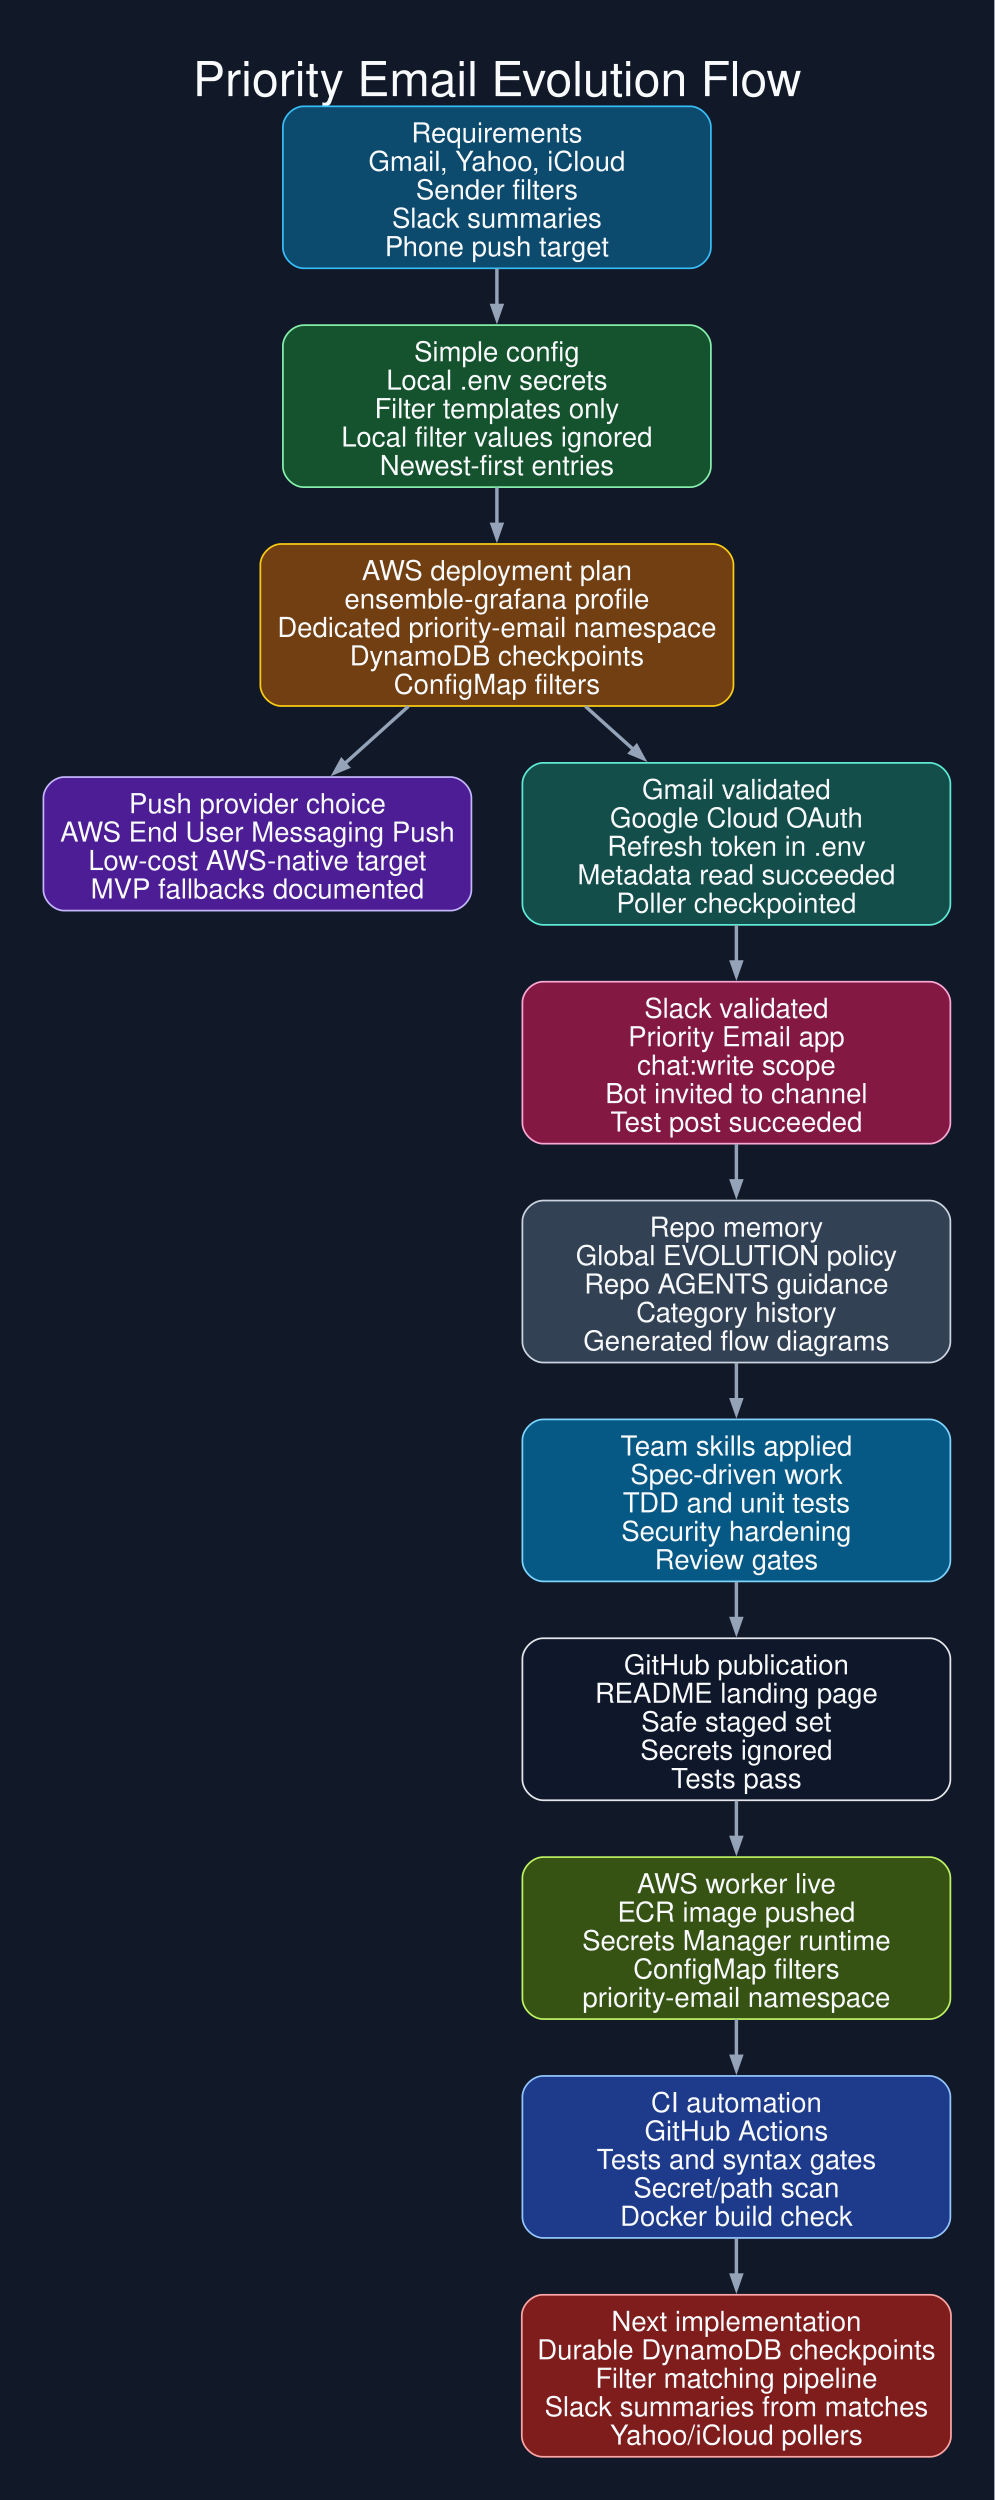
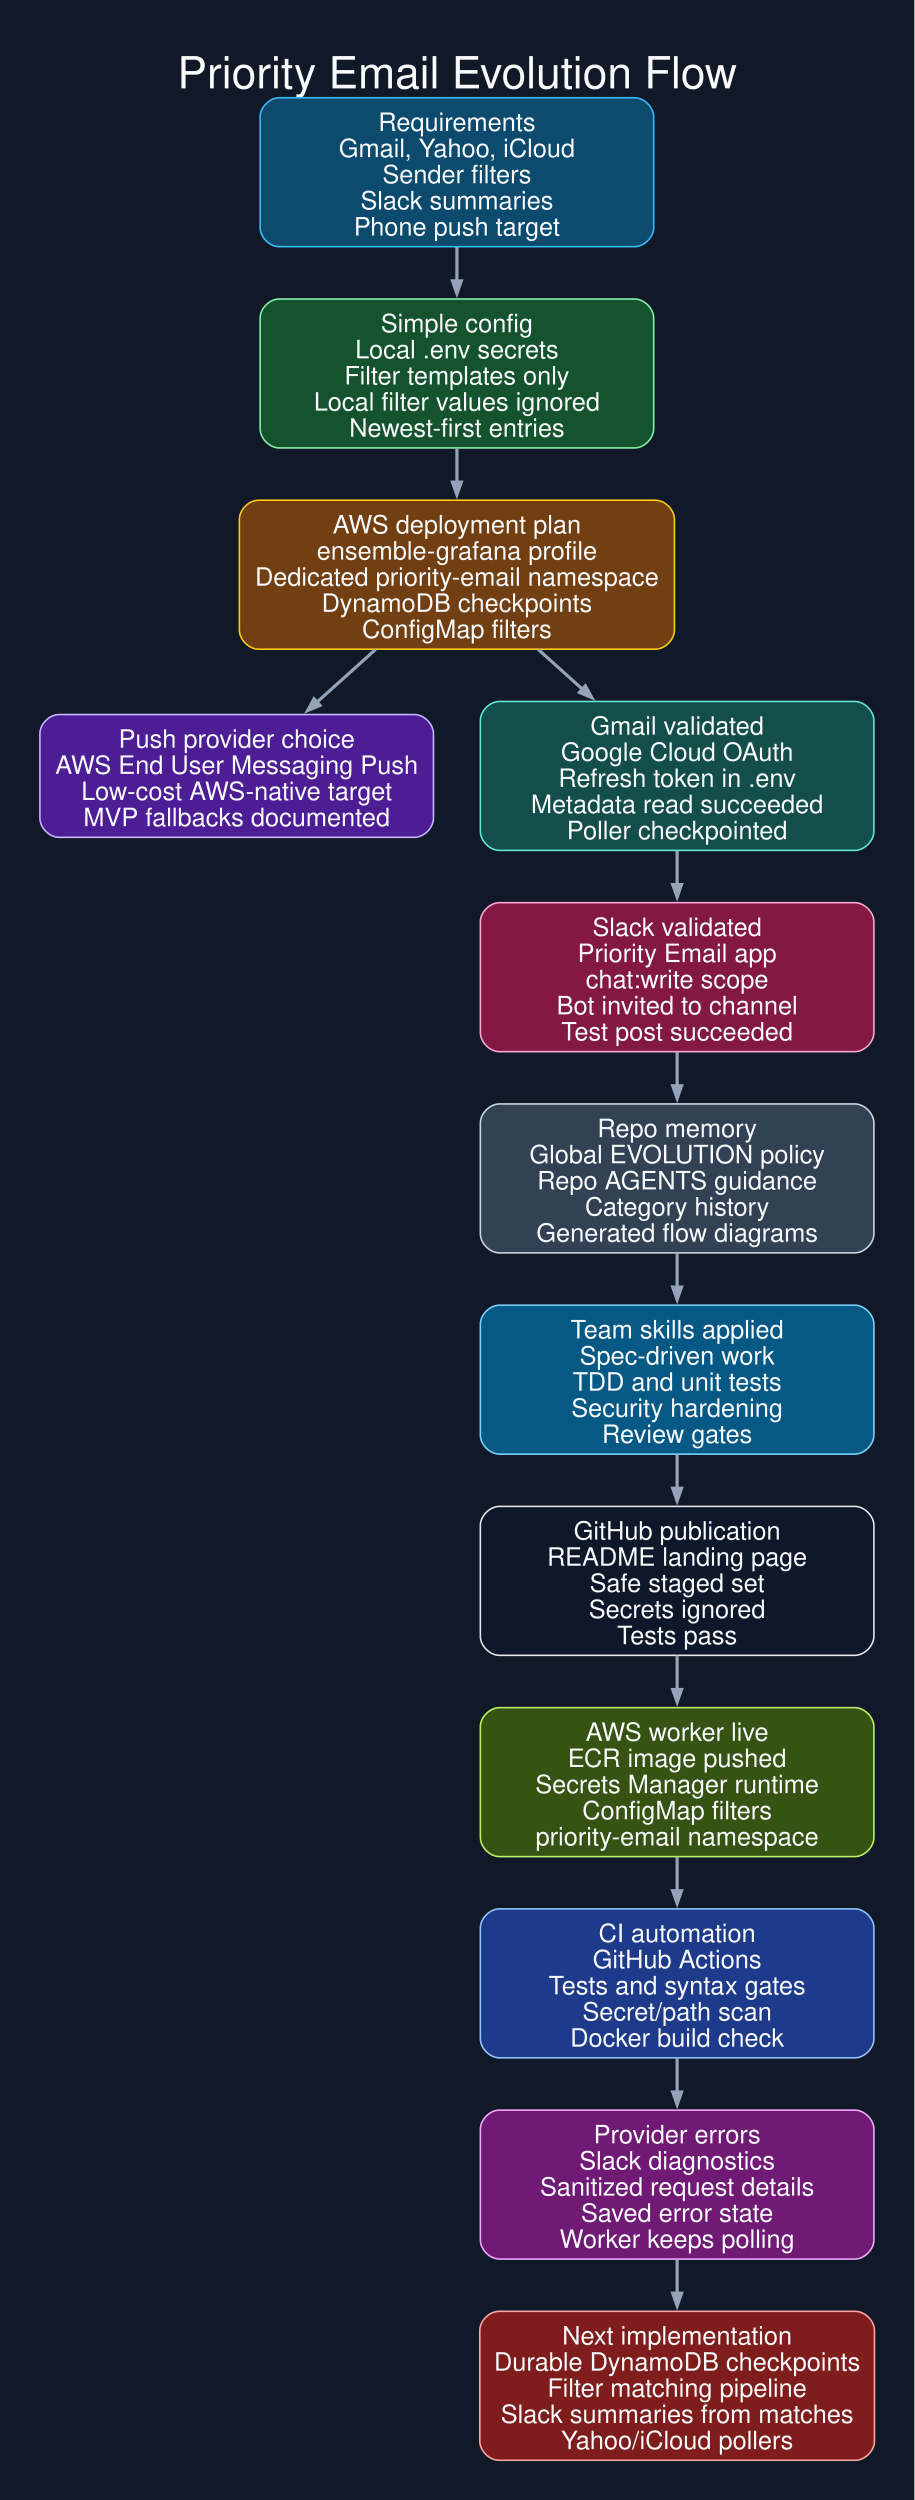
- <svg xmlns="http://www.w3.org/2000/svg" width="577pt" height="1451pt" viewBox="0.00 0.00 577.00 1451.00">
-   <g id="graph0" class="graph" transform="scale(1 1) rotate(0) translate(25.2 1425.92)">
-     <polygon fill="#111827" stroke="none" points="-25.2,25.2 -25.2,-1425.92 551.95,-1425.92 551.95,25.2 -25.2,25.2" />
-     <text xml:space="preserve" text-anchor="middle" x="263.37" y="-1370.12" font-family="Helvetica,sans-Serif" font-size="28.00" fill="#f8fafc">Priority Email Evolution Flow</text>
+ <svg xmlns="http://www.w3.org/2000/svg" width="577pt" height="1578pt" viewBox="0.00 0.00 577.00 1578.00">
+   <g id="graph0" class="graph" transform="scale(1 1) rotate(0) translate(25.2 1552.94)">
+     <polygon fill="#111827" stroke="none" points="-25.2,25.2 -25.2,-1552.94 551.95,-1552.94 551.95,25.2 -25.2,25.2" />
+     <text xml:space="preserve" text-anchor="middle" x="263.37" y="-1497.14" font-family="Helvetica,sans-Serif" font-size="28.00" fill="#f8fafc">Priority Email Evolution Flow</text>
    <g id="node1" class="node">
-       <path fill="#0c4a6e" stroke="#38bdf8" d="M375.4,-1364.22C375.4,-1364.22 151,-1364.22 151,-1364.22 145,-1364.22 139,-1358.22 139,-1352.22 139,-1352.22 139,-1282.2 139,-1282.2 139,-1276.2 145,-1270.2 151,-1270.2 151,-1270.2 375.4,-1270.2 375.4,-1270.2 381.4,-1270.2 387.4,-1276.2 387.4,-1282.2 387.4,-1282.2 387.4,-1352.22 387.4,-1352.22 387.4,-1358.22 381.4,-1364.22 375.4,-1364.22" />
-       <text xml:space="preserve" text-anchor="middle" x="263.2" y="-1343.26" font-family="Helvetica,sans-Serif" font-size="16.00" fill="#f8fafc">Requirements</text>
-       <text xml:space="preserve" text-anchor="middle" x="263.2" y="-1326.76" font-family="Helvetica,sans-Serif" font-size="16.00" fill="#f8fafc">Gmail, Yahoo, iCloud</text>
-       <text xml:space="preserve" text-anchor="middle" x="263.2" y="-1310.26" font-family="Helvetica,sans-Serif" font-size="16.00" fill="#f8fafc">Sender filters</text>
-       <text xml:space="preserve" text-anchor="middle" x="263.2" y="-1293.76" font-family="Helvetica,sans-Serif" font-size="16.00" fill="#f8fafc">Slack summaries</text>
-       <text xml:space="preserve" text-anchor="middle" x="263.2" y="-1277.26" font-family="Helvetica,sans-Serif" font-size="16.00" fill="#f8fafc">Phone push target</text>
+       <path fill="#0c4a6e" stroke="#38bdf8" d="M375.4,-1491.24C375.4,-1491.24 151,-1491.24 151,-1491.24 145,-1491.24 139,-1485.24 139,-1479.24 139,-1479.24 139,-1409.22 139,-1409.22 139,-1403.22 145,-1397.22 151,-1397.22 151,-1397.22 375.4,-1397.22 375.4,-1397.22 381.4,-1397.22 387.4,-1403.22 387.4,-1409.22 387.4,-1409.22 387.4,-1479.24 387.4,-1479.24 387.4,-1485.24 381.4,-1491.24 375.4,-1491.24" />
+       <text xml:space="preserve" text-anchor="middle" x="263.2" y="-1470.28" font-family="Helvetica,sans-Serif" font-size="16.00" fill="#f8fafc">Requirements</text>
+       <text xml:space="preserve" text-anchor="middle" x="263.2" y="-1453.78" font-family="Helvetica,sans-Serif" font-size="16.00" fill="#f8fafc">Gmail, Yahoo, iCloud</text>
+       <text xml:space="preserve" text-anchor="middle" x="263.2" y="-1437.28" font-family="Helvetica,sans-Serif" font-size="16.00" fill="#f8fafc">Sender filters</text>
+       <text xml:space="preserve" text-anchor="middle" x="263.2" y="-1420.78" font-family="Helvetica,sans-Serif" font-size="16.00" fill="#f8fafc">Slack summaries</text>
+       <text xml:space="preserve" text-anchor="middle" x="263.2" y="-1404.28" font-family="Helvetica,sans-Serif" font-size="16.00" fill="#f8fafc">Phone push target</text>
    </g>
    <g id="node2" class="node">
-       <path fill="#14532d" stroke="#86efac" d="M375.4,-1237.2C375.4,-1237.2 151,-1237.2 151,-1237.2 145,-1237.2 139,-1231.2 139,-1225.2 139,-1225.2 139,-1155.18 139,-1155.18 139,-1149.18 145,-1143.18 151,-1143.18 151,-1143.18 375.4,-1143.18 375.4,-1143.18 381.4,-1143.18 387.4,-1149.18 387.4,-1155.18 387.4,-1155.18 387.4,-1225.2 387.4,-1225.2 387.4,-1231.2 381.4,-1237.2 375.4,-1237.2" />
-       <text xml:space="preserve" text-anchor="middle" x="263.2" y="-1216.24" font-family="Helvetica,sans-Serif" font-size="16.00" fill="#f8fafc">Simple config</text>
-       <text xml:space="preserve" text-anchor="middle" x="263.2" y="-1199.74" font-family="Helvetica,sans-Serif" font-size="16.00" fill="#f8fafc">Local .env secrets</text>
-       <text xml:space="preserve" text-anchor="middle" x="263.2" y="-1183.24" font-family="Helvetica,sans-Serif" font-size="16.00" fill="#f8fafc">Filter templates only</text>
-       <text xml:space="preserve" text-anchor="middle" x="263.2" y="-1166.74" font-family="Helvetica,sans-Serif" font-size="16.00" fill="#f8fafc">Local filter values ignored</text>
-       <text xml:space="preserve" text-anchor="middle" x="263.2" y="-1150.24" font-family="Helvetica,sans-Serif" font-size="16.00" fill="#f8fafc">Newest-first entries</text>
+       <path fill="#14532d" stroke="#86efac" d="M375.4,-1364.22C375.4,-1364.22 151,-1364.22 151,-1364.22 145,-1364.22 139,-1358.22 139,-1352.22 139,-1352.22 139,-1282.2 139,-1282.2 139,-1276.2 145,-1270.2 151,-1270.2 151,-1270.2 375.4,-1270.2 375.4,-1270.2 381.4,-1270.2 387.4,-1276.2 387.4,-1282.2 387.4,-1282.2 387.4,-1352.22 387.4,-1352.22 387.4,-1358.22 381.4,-1364.22 375.4,-1364.22" />
+       <text xml:space="preserve" text-anchor="middle" x="263.2" y="-1343.26" font-family="Helvetica,sans-Serif" font-size="16.00" fill="#f8fafc">Simple config</text>
+       <text xml:space="preserve" text-anchor="middle" x="263.2" y="-1326.76" font-family="Helvetica,sans-Serif" font-size="16.00" fill="#f8fafc">Local .env secrets</text>
+       <text xml:space="preserve" text-anchor="middle" x="263.2" y="-1310.26" font-family="Helvetica,sans-Serif" font-size="16.00" fill="#f8fafc">Filter templates only</text>
+       <text xml:space="preserve" text-anchor="middle" x="263.2" y="-1293.76" font-family="Helvetica,sans-Serif" font-size="16.00" fill="#f8fafc">Local filter values ignored</text>
+       <text xml:space="preserve" text-anchor="middle" x="263.2" y="-1277.26" font-family="Helvetica,sans-Serif" font-size="16.00" fill="#f8fafc">Newest-first entries</text>
    </g>
    <g id="edge1" class="edge">
+       <path fill="none" stroke="#94a3b8" stroke-width="2" d="M263.2,-1397.03C263.2,-1390.01 263.2,-1382.7 263.2,-1375.47" />
+       <polygon fill="#94a3b8" stroke="#94a3b8" stroke-width="2" points="266,-1375.66 263.2,-1367.66 260.4,-1375.66 266,-1375.66" />
+     </g>
+     <g id="node3" class="node">
+       <path fill="#713f12" stroke="#facc15" d="M388.5,-1237.2C388.5,-1237.2 137.9,-1237.2 137.9,-1237.2 131.9,-1237.2 125.91,-1231.2 125.91,-1225.2 125.91,-1225.2 125.91,-1155.18 125.91,-1155.18 125.91,-1149.18 131.91,-1143.18 137.91,-1143.18 137.91,-1143.18 388.5,-1143.18 388.5,-1143.18 394.5,-1143.18 400.5,-1149.18 400.5,-1155.18 400.5,-1155.18 400.5,-1225.2 400.5,-1225.2 400.5,-1231.2 394.5,-1237.2 388.5,-1237.2" />
+       <text xml:space="preserve" text-anchor="middle" x="263.2" y="-1216.24" font-family="Helvetica,sans-Serif" font-size="16.00" fill="#f8fafc">AWS deployment plan</text>
+       <text xml:space="preserve" text-anchor="middle" x="263.2" y="-1199.74" font-family="Helvetica,sans-Serif" font-size="16.00" fill="#f8fafc">ensemble-grafana profile</text>
+       <text xml:space="preserve" text-anchor="middle" x="263.2" y="-1183.24" font-family="Helvetica,sans-Serif" font-size="16.00" fill="#f8fafc">Dedicated priority-email namespace</text>
+       <text xml:space="preserve" text-anchor="middle" x="263.2" y="-1166.74" font-family="Helvetica,sans-Serif" font-size="16.00" fill="#f8fafc">DynamoDB checkpoints</text>
+       <text xml:space="preserve" text-anchor="middle" x="263.2" y="-1150.24" font-family="Helvetica,sans-Serif" font-size="16.00" fill="#f8fafc">ConfigMap filters</text>
+     </g>
+     <g id="edge2" class="edge">
      <path fill="none" stroke="#94a3b8" stroke-width="2" d="M263.2,-1270.01C263.2,-1262.99 263.2,-1255.68 263.2,-1248.45" />
      <polygon fill="#94a3b8" stroke="#94a3b8" stroke-width="2" points="266,-1248.64 263.2,-1240.64 260.4,-1248.64 266,-1248.64" />
    </g>
-     <g id="node3" class="node">
-       <path fill="#713f12" stroke="#facc15" d="M388.5,-1110.18C388.5,-1110.18 137.9,-1110.18 137.9,-1110.18 131.9,-1110.18 125.91,-1104.18 125.91,-1098.18 125.91,-1098.18 125.91,-1028.16 125.91,-1028.16 125.91,-1022.16 131.91,-1016.16 137.91,-1016.16 137.91,-1016.16 388.5,-1016.16 388.5,-1016.16 394.5,-1016.16 400.5,-1022.16 400.5,-1028.16 400.5,-1028.16 400.5,-1098.18 400.5,-1098.18 400.5,-1104.18 394.5,-1110.18 388.5,-1110.18" />
-       <text xml:space="preserve" text-anchor="middle" x="263.2" y="-1089.22" font-family="Helvetica,sans-Serif" font-size="16.00" fill="#f8fafc">AWS deployment plan</text>
-       <text xml:space="preserve" text-anchor="middle" x="263.2" y="-1072.72" font-family="Helvetica,sans-Serif" font-size="16.00" fill="#f8fafc">ensemble-grafana profile</text>
-       <text xml:space="preserve" text-anchor="middle" x="263.2" y="-1056.22" font-family="Helvetica,sans-Serif" font-size="16.00" fill="#f8fafc">Dedicated priority-email namespace</text>
-       <text xml:space="preserve" text-anchor="middle" x="263.2" y="-1039.72" font-family="Helvetica,sans-Serif" font-size="16.00" fill="#f8fafc">DynamoDB checkpoints</text>
-       <text xml:space="preserve" text-anchor="middle" x="263.2" y="-1023.22" font-family="Helvetica,sans-Serif" font-size="16.00" fill="#f8fafc">ConfigMap filters</text>
-     </g>
-     <g id="edge2" class="edge">
-       <path fill="none" stroke="#94a3b8" stroke-width="2" d="M263.2,-1142.99C263.2,-1135.97 263.2,-1128.66 263.2,-1121.43" />
-       <polygon fill="#94a3b8" stroke="#94a3b8" stroke-width="2" points="266,-1121.62 263.2,-1113.62 260.4,-1121.62 266,-1121.62" />
-     </g>
    <g id="node4" class="node">
-       <path fill="#4c1d95" stroke="#c4b5fd" d="M236.4,-974.91C236.4,-974.91 12,-974.91 12,-974.91 6,-974.91 0,-968.91 0,-962.91 0,-962.91 0,-909.39 0,-909.39 0,-903.39 6,-897.39 12,-897.39 12,-897.39 236.4,-897.39 236.4,-897.39 242.4,-897.39 248.4,-903.39 248.4,-909.39 248.4,-909.39 248.4,-962.91 248.4,-962.91 248.4,-968.91 242.4,-974.91 236.4,-974.91" />
-       <text xml:space="preserve" text-anchor="middle" x="124.2" y="-953.95" font-family="Helvetica,sans-Serif" font-size="16.00" fill="#f8fafc">Push provider choice</text>
-       <text xml:space="preserve" text-anchor="middle" x="124.2" y="-937.45" font-family="Helvetica,sans-Serif" font-size="16.00" fill="#f8fafc">AWS End User Messaging Push</text>
-       <text xml:space="preserve" text-anchor="middle" x="124.2" y="-920.95" font-family="Helvetica,sans-Serif" font-size="16.00" fill="#f8fafc">Low-cost AWS-native target</text>
-       <text xml:space="preserve" text-anchor="middle" x="124.2" y="-904.45" font-family="Helvetica,sans-Serif" font-size="16.00" fill="#f8fafc">MVP fallbacks documented</text>
+       <path fill="#4c1d95" stroke="#c4b5fd" d="M236.4,-1101.93C236.4,-1101.93 12,-1101.93 12,-1101.93 6,-1101.93 0,-1095.93 0,-1089.93 0,-1089.93 0,-1036.41 0,-1036.41 0,-1030.41 6,-1024.41 12,-1024.41 12,-1024.41 236.4,-1024.41 236.4,-1024.41 242.4,-1024.41 248.4,-1030.41 248.4,-1036.41 248.4,-1036.41 248.4,-1089.93 248.4,-1089.93 248.4,-1095.93 242.4,-1101.93 236.4,-1101.93" />
+       <text xml:space="preserve" text-anchor="middle" x="124.2" y="-1080.97" font-family="Helvetica,sans-Serif" font-size="16.00" fill="#f8fafc">Push provider choice</text>
+       <text xml:space="preserve" text-anchor="middle" x="124.2" y="-1064.47" font-family="Helvetica,sans-Serif" font-size="16.00" fill="#f8fafc">AWS End User Messaging Push</text>
+       <text xml:space="preserve" text-anchor="middle" x="124.2" y="-1047.97" font-family="Helvetica,sans-Serif" font-size="16.00" fill="#f8fafc">Low-cost AWS-native target</text>
+       <text xml:space="preserve" text-anchor="middle" x="124.2" y="-1031.47" font-family="Helvetica,sans-Serif" font-size="16.00" fill="#f8fafc">MVP fallbacks documented</text>
    </g>
    <g id="edge3" class="edge">
-       <path fill="none" stroke="#94a3b8" stroke-width="2" d="M211.84,-1015.97C199.77,-1005.12 186.92,-993.57 174.89,-982.74" />
-       <polygon fill="#94a3b8" stroke="#94a3b8" stroke-width="2" points="176.78,-980.67 168.96,-977.41 173.03,-984.84 176.78,-980.67" />
+       <path fill="none" stroke="#94a3b8" stroke-width="2" d="M211.84,-1142.99C199.77,-1132.14 186.92,-1120.59 174.89,-1109.76" />
+       <polygon fill="#94a3b8" stroke="#94a3b8" stroke-width="2" points="176.78,-1107.69 168.96,-1104.43 173.03,-1111.86 176.78,-1107.69" />
    </g>
    <g id="node5" class="node">
-       <path fill="#134e4a" stroke="#5eead4" d="M514.4,-983.16C514.4,-983.16 290,-983.16 290,-983.16 284,-983.16 278,-977.16 278,-971.16 278,-971.16 278,-901.14 278,-901.14 278,-895.14 284,-889.14 290,-889.14 290,-889.14 514.4,-889.14 514.4,-889.14 520.4,-889.14 526.4,-895.14 526.4,-901.14 526.4,-901.14 526.4,-971.16 526.4,-971.16 526.4,-977.16 520.4,-983.16 514.4,-983.16" />
-       <text xml:space="preserve" text-anchor="middle" x="402.2" y="-962.2" font-family="Helvetica,sans-Serif" font-size="16.00" fill="#f8fafc">Gmail validated</text>
-       <text xml:space="preserve" text-anchor="middle" x="402.2" y="-945.7" font-family="Helvetica,sans-Serif" font-size="16.00" fill="#f8fafc">Google Cloud OAuth</text>
-       <text xml:space="preserve" text-anchor="middle" x="402.2" y="-929.2" font-family="Helvetica,sans-Serif" font-size="16.00" fill="#f8fafc">Refresh token in .env</text>
-       <text xml:space="preserve" text-anchor="middle" x="402.2" y="-912.7" font-family="Helvetica,sans-Serif" font-size="16.00" fill="#f8fafc">Metadata read succeeded</text>
-       <text xml:space="preserve" text-anchor="middle" x="402.2" y="-896.2" font-family="Helvetica,sans-Serif" font-size="16.00" fill="#f8fafc">Poller checkpointed</text>
+       <path fill="#134e4a" stroke="#5eead4" d="M514.4,-1110.18C514.4,-1110.18 290,-1110.18 290,-1110.18 284,-1110.18 278,-1104.18 278,-1098.18 278,-1098.18 278,-1028.16 278,-1028.16 278,-1022.16 284,-1016.16 290,-1016.16 290,-1016.16 514.4,-1016.16 514.4,-1016.16 520.4,-1016.16 526.4,-1022.16 526.4,-1028.16 526.4,-1028.16 526.4,-1098.18 526.4,-1098.18 526.4,-1104.18 520.4,-1110.18 514.4,-1110.18" />
+       <text xml:space="preserve" text-anchor="middle" x="402.2" y="-1089.22" font-family="Helvetica,sans-Serif" font-size="16.00" fill="#f8fafc">Gmail validated</text>
+       <text xml:space="preserve" text-anchor="middle" x="402.2" y="-1072.72" font-family="Helvetica,sans-Serif" font-size="16.00" fill="#f8fafc">Google Cloud OAuth</text>
+       <text xml:space="preserve" text-anchor="middle" x="402.2" y="-1056.22" font-family="Helvetica,sans-Serif" font-size="16.00" fill="#f8fafc">Refresh token in .env</text>
+       <text xml:space="preserve" text-anchor="middle" x="402.2" y="-1039.72" font-family="Helvetica,sans-Serif" font-size="16.00" fill="#f8fafc">Metadata read succeeded</text>
+       <text xml:space="preserve" text-anchor="middle" x="402.2" y="-1023.22" font-family="Helvetica,sans-Serif" font-size="16.00" fill="#f8fafc">Poller checkpointed</text>
    </g>
    <g id="edge4" class="edge">
-       <path fill="none" stroke="#94a3b8" stroke-width="2" d="M314.56,-1015.97C323.66,-1007.79 333.19,-999.22 342.49,-990.85" />
-       <polygon fill="#94a3b8" stroke="#94a3b8" stroke-width="2" points="344.26,-993.03 348.33,-985.6 340.51,-988.87 344.26,-993.03" />
+       <path fill="none" stroke="#94a3b8" stroke-width="2" d="M314.56,-1142.99C323.66,-1134.81 333.19,-1126.24 342.49,-1117.87" />
+       <polygon fill="#94a3b8" stroke="#94a3b8" stroke-width="2" points="344.26,-1120.05 348.33,-1112.62 340.51,-1115.89 344.26,-1120.05" />
    </g>
    <g id="node6" class="node">
-       <path fill="#831843" stroke="#f9a8d4" d="M514.4,-856.14C514.4,-856.14 290,-856.14 290,-856.14 284,-856.14 278,-850.14 278,-844.14 278,-844.14 278,-774.12 278,-774.12 278,-768.12 284,-762.12 290,-762.12 290,-762.12 514.4,-762.12 514.4,-762.12 520.4,-762.12 526.4,-768.12 526.4,-774.12 526.4,-774.12 526.4,-844.14 526.4,-844.14 526.4,-850.14 520.4,-856.14 514.4,-856.14" />
-       <text xml:space="preserve" text-anchor="middle" x="402.2" y="-835.18" font-family="Helvetica,sans-Serif" font-size="16.00" fill="#f8fafc">Slack validated</text>
-       <text xml:space="preserve" text-anchor="middle" x="402.2" y="-818.68" font-family="Helvetica,sans-Serif" font-size="16.00" fill="#f8fafc">Priority Email app</text>
-       <text xml:space="preserve" text-anchor="middle" x="402.2" y="-802.18" font-family="Helvetica,sans-Serif" font-size="16.00" fill="#f8fafc">chat:write scope</text>
-       <text xml:space="preserve" text-anchor="middle" x="402.2" y="-785.68" font-family="Helvetica,sans-Serif" font-size="16.00" fill="#f8fafc">Bot invited to channel</text>
-       <text xml:space="preserve" text-anchor="middle" x="402.2" y="-769.18" font-family="Helvetica,sans-Serif" font-size="16.00" fill="#f8fafc">Test post succeeded</text>
+       <path fill="#831843" stroke="#f9a8d4" d="M514.4,-983.16C514.4,-983.16 290,-983.16 290,-983.16 284,-983.16 278,-977.16 278,-971.16 278,-971.16 278,-901.14 278,-901.14 278,-895.14 284,-889.14 290,-889.14 290,-889.14 514.4,-889.14 514.4,-889.14 520.4,-889.14 526.4,-895.14 526.4,-901.14 526.4,-901.14 526.4,-971.16 526.4,-971.16 526.4,-977.16 520.4,-983.16 514.4,-983.16" />
+       <text xml:space="preserve" text-anchor="middle" x="402.2" y="-962.2" font-family="Helvetica,sans-Serif" font-size="16.00" fill="#f8fafc">Slack validated</text>
+       <text xml:space="preserve" text-anchor="middle" x="402.2" y="-945.7" font-family="Helvetica,sans-Serif" font-size="16.00" fill="#f8fafc">Priority Email app</text>
+       <text xml:space="preserve" text-anchor="middle" x="402.2" y="-929.2" font-family="Helvetica,sans-Serif" font-size="16.00" fill="#f8fafc">chat:write scope</text>
+       <text xml:space="preserve" text-anchor="middle" x="402.2" y="-912.7" font-family="Helvetica,sans-Serif" font-size="16.00" fill="#f8fafc">Bot invited to channel</text>
+       <text xml:space="preserve" text-anchor="middle" x="402.2" y="-896.2" font-family="Helvetica,sans-Serif" font-size="16.00" fill="#f8fafc">Test post succeeded</text>
    </g>
    <g id="edge5" class="edge">
+       <path fill="none" stroke="#94a3b8" stroke-width="2" d="M402.2,-1015.97C402.2,-1008.95 402.2,-1001.64 402.2,-994.41" />
+       <polygon fill="#94a3b8" stroke="#94a3b8" stroke-width="2" points="405,-994.6 402.2,-986.6 399.4,-994.6 405,-994.6" />
+     </g>
+     <g id="node7" class="node">
+       <path fill="#334155" stroke="#cbd5e1" d="M514.4,-856.14C514.4,-856.14 290,-856.14 290,-856.14 284,-856.14 278,-850.14 278,-844.14 278,-844.14 278,-774.12 278,-774.12 278,-768.12 284,-762.12 290,-762.12 290,-762.12 514.4,-762.12 514.4,-762.12 520.4,-762.12 526.4,-768.12 526.4,-774.12 526.4,-774.12 526.4,-844.14 526.4,-844.14 526.4,-850.14 520.4,-856.14 514.4,-856.14" />
+       <text xml:space="preserve" text-anchor="middle" x="402.2" y="-835.18" font-family="Helvetica,sans-Serif" font-size="16.00" fill="#f8fafc">Repo memory</text>
+       <text xml:space="preserve" text-anchor="middle" x="402.2" y="-818.68" font-family="Helvetica,sans-Serif" font-size="16.00" fill="#f8fafc">Global EVOLUTION policy</text>
+       <text xml:space="preserve" text-anchor="middle" x="402.2" y="-802.18" font-family="Helvetica,sans-Serif" font-size="16.00" fill="#f8fafc">Repo AGENTS guidance</text>
+       <text xml:space="preserve" text-anchor="middle" x="402.2" y="-785.68" font-family="Helvetica,sans-Serif" font-size="16.00" fill="#f8fafc">Category history</text>
+       <text xml:space="preserve" text-anchor="middle" x="402.2" y="-769.18" font-family="Helvetica,sans-Serif" font-size="16.00" fill="#f8fafc">Generated flow diagrams</text>
+     </g>
+     <g id="edge6" class="edge">
      <path fill="none" stroke="#94a3b8" stroke-width="2" d="M402.2,-888.95C402.2,-881.93 402.2,-874.62 402.2,-867.39" />
      <polygon fill="#94a3b8" stroke="#94a3b8" stroke-width="2" points="405,-867.58 402.2,-859.58 399.4,-867.58 405,-867.58" />
    </g>
-     <g id="node7" class="node">
-       <path fill="#334155" stroke="#cbd5e1" d="M514.4,-729.12C514.4,-729.12 290,-729.12 290,-729.12 284,-729.12 278,-723.12 278,-717.12 278,-717.12 278,-647.1 278,-647.1 278,-641.1 284,-635.1 290,-635.1 290,-635.1 514.4,-635.1 514.4,-635.1 520.4,-635.1 526.4,-641.1 526.4,-647.1 526.4,-647.1 526.4,-717.12 526.4,-717.12 526.4,-723.12 520.4,-729.12 514.4,-729.12" />
-       <text xml:space="preserve" text-anchor="middle" x="402.2" y="-708.16" font-family="Helvetica,sans-Serif" font-size="16.00" fill="#f8fafc">Repo memory</text>
-       <text xml:space="preserve" text-anchor="middle" x="402.2" y="-691.66" font-family="Helvetica,sans-Serif" font-size="16.00" fill="#f8fafc">Global EVOLUTION policy</text>
-       <text xml:space="preserve" text-anchor="middle" x="402.2" y="-675.16" font-family="Helvetica,sans-Serif" font-size="16.00" fill="#f8fafc">Repo AGENTS guidance</text>
-       <text xml:space="preserve" text-anchor="middle" x="402.2" y="-658.66" font-family="Helvetica,sans-Serif" font-size="16.00" fill="#f8fafc">Category history</text>
-       <text xml:space="preserve" text-anchor="middle" x="402.2" y="-642.16" font-family="Helvetica,sans-Serif" font-size="16.00" fill="#f8fafc">Generated flow diagrams</text>
+     <g id="node8" class="node">
+       <path fill="#075985" stroke="#7dd3fc" d="M514.4,-729.12C514.4,-729.12 290,-729.12 290,-729.12 284,-729.12 278,-723.12 278,-717.12 278,-717.12 278,-647.1 278,-647.1 278,-641.1 284,-635.1 290,-635.1 290,-635.1 514.4,-635.1 514.4,-635.1 520.4,-635.1 526.4,-641.1 526.4,-647.1 526.4,-647.1 526.4,-717.12 526.4,-717.12 526.4,-723.12 520.4,-729.12 514.4,-729.12" />
+       <text xml:space="preserve" text-anchor="middle" x="402.2" y="-708.16" font-family="Helvetica,sans-Serif" font-size="16.00" fill="#f8fafc">Team skills applied</text>
+       <text xml:space="preserve" text-anchor="middle" x="402.2" y="-691.66" font-family="Helvetica,sans-Serif" font-size="16.00" fill="#f8fafc">Spec-driven work</text>
+       <text xml:space="preserve" text-anchor="middle" x="402.2" y="-675.16" font-family="Helvetica,sans-Serif" font-size="16.00" fill="#f8fafc">TDD and unit tests</text>
+       <text xml:space="preserve" text-anchor="middle" x="402.2" y="-658.66" font-family="Helvetica,sans-Serif" font-size="16.00" fill="#f8fafc">Security hardening</text>
+       <text xml:space="preserve" text-anchor="middle" x="402.2" y="-642.16" font-family="Helvetica,sans-Serif" font-size="16.00" fill="#f8fafc">Review gates</text>
    </g>
-     <g id="edge6" class="edge">
+     <g id="edge7" class="edge">
      <path fill="none" stroke="#94a3b8" stroke-width="2" d="M402.2,-761.93C402.2,-754.91 402.2,-747.6 402.2,-740.37" />
      <polygon fill="#94a3b8" stroke="#94a3b8" stroke-width="2" points="405,-740.56 402.2,-732.56 399.4,-740.56 405,-740.56" />
    </g>
-     <g id="node8" class="node">
-       <path fill="#075985" stroke="#7dd3fc" d="M514.4,-602.1C514.4,-602.1 290,-602.1 290,-602.1 284,-602.1 278,-596.1 278,-590.1 278,-590.1 278,-520.08 278,-520.08 278,-514.08 284,-508.08 290,-508.08 290,-508.08 514.4,-508.08 514.4,-508.08 520.4,-508.08 526.4,-514.08 526.4,-520.08 526.4,-520.08 526.4,-590.1 526.4,-590.1 526.4,-596.1 520.4,-602.1 514.4,-602.1" />
-       <text xml:space="preserve" text-anchor="middle" x="402.2" y="-581.14" font-family="Helvetica,sans-Serif" font-size="16.00" fill="#f8fafc">Team skills applied</text>
-       <text xml:space="preserve" text-anchor="middle" x="402.2" y="-564.64" font-family="Helvetica,sans-Serif" font-size="16.00" fill="#f8fafc">Spec-driven work</text>
-       <text xml:space="preserve" text-anchor="middle" x="402.2" y="-548.14" font-family="Helvetica,sans-Serif" font-size="16.00" fill="#f8fafc">TDD and unit tests</text>
-       <text xml:space="preserve" text-anchor="middle" x="402.2" y="-531.64" font-family="Helvetica,sans-Serif" font-size="16.00" fill="#f8fafc">Security hardening</text>
-       <text xml:space="preserve" text-anchor="middle" x="402.2" y="-515.14" font-family="Helvetica,sans-Serif" font-size="16.00" fill="#f8fafc">Review gates</text>
+     <g id="node9" class="node">
+       <path fill="#0f172a" stroke="#e5e7eb" d="M514.4,-602.1C514.4,-602.1 290,-602.1 290,-602.1 284,-602.1 278,-596.1 278,-590.1 278,-590.1 278,-520.08 278,-520.08 278,-514.08 284,-508.08 290,-508.08 290,-508.08 514.4,-508.08 514.4,-508.08 520.4,-508.08 526.4,-514.08 526.4,-520.08 526.4,-520.08 526.4,-590.1 526.4,-590.1 526.4,-596.1 520.4,-602.1 514.4,-602.1" />
+       <text xml:space="preserve" text-anchor="middle" x="402.2" y="-581.14" font-family="Helvetica,sans-Serif" font-size="16.00" fill="#f8fafc">GitHub publication</text>
+       <text xml:space="preserve" text-anchor="middle" x="402.2" y="-564.64" font-family="Helvetica,sans-Serif" font-size="16.00" fill="#f8fafc">README landing page</text>
+       <text xml:space="preserve" text-anchor="middle" x="402.2" y="-548.14" font-family="Helvetica,sans-Serif" font-size="16.00" fill="#f8fafc">Safe staged set</text>
+       <text xml:space="preserve" text-anchor="middle" x="402.2" y="-531.64" font-family="Helvetica,sans-Serif" font-size="16.00" fill="#f8fafc">Secrets ignored</text>
+       <text xml:space="preserve" text-anchor="middle" x="402.2" y="-515.14" font-family="Helvetica,sans-Serif" font-size="16.00" fill="#f8fafc">Tests pass</text>
    </g>
-     <g id="edge7" class="edge">
+     <g id="edge8" class="edge">
      <path fill="none" stroke="#94a3b8" stroke-width="2" d="M402.2,-634.91C402.2,-627.89 402.2,-620.58 402.2,-613.35" />
      <polygon fill="#94a3b8" stroke="#94a3b8" stroke-width="2" points="405,-613.54 402.2,-605.54 399.4,-613.54 405,-613.54" />
    </g>
-     <g id="node9" class="node">
-       <path fill="#0f172a" stroke="#e5e7eb" d="M514.4,-475.08C514.4,-475.08 290,-475.08 290,-475.08 284,-475.08 278,-469.08 278,-463.08 278,-463.08 278,-393.06 278,-393.06 278,-387.06 284,-381.06 290,-381.06 290,-381.06 514.4,-381.06 514.4,-381.06 520.4,-381.06 526.4,-387.06 526.4,-393.06 526.4,-393.06 526.4,-463.08 526.4,-463.08 526.4,-469.08 520.4,-475.08 514.4,-475.08" />
-       <text xml:space="preserve" text-anchor="middle" x="402.2" y="-454.12" font-family="Helvetica,sans-Serif" font-size="16.00" fill="#f8fafc">GitHub publication</text>
-       <text xml:space="preserve" text-anchor="middle" x="402.2" y="-437.62" font-family="Helvetica,sans-Serif" font-size="16.00" fill="#f8fafc">README landing page</text>
-       <text xml:space="preserve" text-anchor="middle" x="402.2" y="-421.12" font-family="Helvetica,sans-Serif" font-size="16.00" fill="#f8fafc">Safe staged set</text>
-       <text xml:space="preserve" text-anchor="middle" x="402.2" y="-404.62" font-family="Helvetica,sans-Serif" font-size="16.00" fill="#f8fafc">Secrets ignored</text>
-       <text xml:space="preserve" text-anchor="middle" x="402.2" y="-388.12" font-family="Helvetica,sans-Serif" font-size="16.00" fill="#f8fafc">Tests pass</text>
+     <g id="node10" class="node">
+       <path fill="#365314" stroke="#bef264" d="M514.4,-475.08C514.4,-475.08 290,-475.08 290,-475.08 284,-475.08 278,-469.08 278,-463.08 278,-463.08 278,-393.06 278,-393.06 278,-387.06 284,-381.06 290,-381.06 290,-381.06 514.4,-381.06 514.4,-381.06 520.4,-381.06 526.4,-387.06 526.4,-393.06 526.4,-393.06 526.4,-463.08 526.4,-463.08 526.4,-469.08 520.4,-475.08 514.4,-475.08" />
+       <text xml:space="preserve" text-anchor="middle" x="402.2" y="-454.12" font-family="Helvetica,sans-Serif" font-size="16.00" fill="#f8fafc">AWS worker live</text>
+       <text xml:space="preserve" text-anchor="middle" x="402.2" y="-437.62" font-family="Helvetica,sans-Serif" font-size="16.00" fill="#f8fafc">ECR image pushed</text>
+       <text xml:space="preserve" text-anchor="middle" x="402.2" y="-421.12" font-family="Helvetica,sans-Serif" font-size="16.00" fill="#f8fafc">Secrets Manager runtime</text>
+       <text xml:space="preserve" text-anchor="middle" x="402.2" y="-404.62" font-family="Helvetica,sans-Serif" font-size="16.00" fill="#f8fafc">ConfigMap filters</text>
+       <text xml:space="preserve" text-anchor="middle" x="402.2" y="-388.12" font-family="Helvetica,sans-Serif" font-size="16.00" fill="#f8fafc">priority-email namespace</text>
    </g>
-     <g id="edge8" class="edge">
+     <g id="edge9" class="edge">
      <path fill="none" stroke="#94a3b8" stroke-width="2" d="M402.2,-507.89C402.2,-500.87 402.2,-493.56 402.2,-486.33" />
      <polygon fill="#94a3b8" stroke="#94a3b8" stroke-width="2" points="405,-486.52 402.2,-478.52 399.4,-486.52 405,-486.52" />
    </g>
-     <g id="node10" class="node">
-       <path fill="#365314" stroke="#bef264" d="M514.4,-348.06C514.4,-348.06 290,-348.06 290,-348.06 284,-348.06 278,-342.06 278,-336.06 278,-336.06 278,-266.04 278,-266.04 278,-260.04 284,-254.04 290,-254.04 290,-254.04 514.4,-254.04 514.4,-254.04 520.4,-254.04 526.4,-260.04 526.4,-266.04 526.4,-266.04 526.4,-336.06 526.4,-336.06 526.4,-342.06 520.4,-348.06 514.4,-348.06" />
-       <text xml:space="preserve" text-anchor="middle" x="402.2" y="-327.1" font-family="Helvetica,sans-Serif" font-size="16.00" fill="#f8fafc">AWS worker live</text>
-       <text xml:space="preserve" text-anchor="middle" x="402.2" y="-310.6" font-family="Helvetica,sans-Serif" font-size="16.00" fill="#f8fafc">ECR image pushed</text>
-       <text xml:space="preserve" text-anchor="middle" x="402.2" y="-294.1" font-family="Helvetica,sans-Serif" font-size="16.00" fill="#f8fafc">Secrets Manager runtime</text>
-       <text xml:space="preserve" text-anchor="middle" x="402.2" y="-277.6" font-family="Helvetica,sans-Serif" font-size="16.00" fill="#f8fafc">ConfigMap filters</text>
-       <text xml:space="preserve" text-anchor="middle" x="402.2" y="-261.1" font-family="Helvetica,sans-Serif" font-size="16.00" fill="#f8fafc">priority-email namespace</text>
+     <g id="node11" class="node">
+       <path fill="#1e3a8a" stroke="#93c5fd" d="M514.4,-348.06C514.4,-348.06 290,-348.06 290,-348.06 284,-348.06 278,-342.06 278,-336.06 278,-336.06 278,-266.04 278,-266.04 278,-260.04 284,-254.04 290,-254.04 290,-254.04 514.4,-254.04 514.4,-254.04 520.4,-254.04 526.4,-260.04 526.4,-266.04 526.4,-266.04 526.4,-336.06 526.4,-336.06 526.4,-342.06 520.4,-348.06 514.4,-348.06" />
+       <text xml:space="preserve" text-anchor="middle" x="402.2" y="-327.1" font-family="Helvetica,sans-Serif" font-size="16.00" fill="#f8fafc">CI automation</text>
+       <text xml:space="preserve" text-anchor="middle" x="402.2" y="-310.6" font-family="Helvetica,sans-Serif" font-size="16.00" fill="#f8fafc">GitHub Actions</text>
+       <text xml:space="preserve" text-anchor="middle" x="402.2" y="-294.1" font-family="Helvetica,sans-Serif" font-size="16.00" fill="#f8fafc">Tests and syntax gates</text>
+       <text xml:space="preserve" text-anchor="middle" x="402.2" y="-277.6" font-family="Helvetica,sans-Serif" font-size="16.00" fill="#f8fafc">Secret/path scan</text>
+       <text xml:space="preserve" text-anchor="middle" x="402.2" y="-261.1" font-family="Helvetica,sans-Serif" font-size="16.00" fill="#f8fafc">Docker build check</text>
    </g>
-     <g id="edge9" class="edge">
+     <g id="edge10" class="edge">
      <path fill="none" stroke="#94a3b8" stroke-width="2" d="M402.2,-380.87C402.2,-373.85 402.2,-366.54 402.2,-359.31" />
      <polygon fill="#94a3b8" stroke="#94a3b8" stroke-width="2" points="405,-359.5 402.2,-351.5 399.4,-359.5 405,-359.5" />
    </g>
-     <g id="node11" class="node">
-       <path fill="#1e3a8a" stroke="#93c5fd" d="M514.4,-221.04C514.4,-221.04 290,-221.04 290,-221.04 284,-221.04 278,-215.04 278,-209.04 278,-209.04 278,-139.02 278,-139.02 278,-133.02 284,-127.02 290,-127.02 290,-127.02 514.4,-127.02 514.4,-127.02 520.4,-127.02 526.4,-133.02 526.4,-139.02 526.4,-139.02 526.4,-209.04 526.4,-209.04 526.4,-215.04 520.4,-221.04 514.4,-221.04" />
-       <text xml:space="preserve" text-anchor="middle" x="402.2" y="-200.08" font-family="Helvetica,sans-Serif" font-size="16.00" fill="#f8fafc">CI automation</text>
-       <text xml:space="preserve" text-anchor="middle" x="402.2" y="-183.58" font-family="Helvetica,sans-Serif" font-size="16.00" fill="#f8fafc">GitHub Actions</text>
-       <text xml:space="preserve" text-anchor="middle" x="402.2" y="-167.08" font-family="Helvetica,sans-Serif" font-size="16.00" fill="#f8fafc">Tests and syntax gates</text>
-       <text xml:space="preserve" text-anchor="middle" x="402.2" y="-150.58" font-family="Helvetica,sans-Serif" font-size="16.00" fill="#f8fafc">Secret/path scan</text>
-       <text xml:space="preserve" text-anchor="middle" x="402.2" y="-134.08" font-family="Helvetica,sans-Serif" font-size="16.00" fill="#f8fafc">Docker build check</text>
+     <g id="node12" class="node">
+       <path fill="#701a75" stroke="#f0abfc" d="M514.4,-221.04C514.4,-221.04 290,-221.04 290,-221.04 284,-221.04 278,-215.04 278,-209.04 278,-209.04 278,-139.02 278,-139.02 278,-133.02 284,-127.02 290,-127.02 290,-127.02 514.4,-127.02 514.4,-127.02 520.4,-127.02 526.4,-133.02 526.4,-139.02 526.4,-139.02 526.4,-209.04 526.4,-209.04 526.4,-215.04 520.4,-221.04 514.4,-221.04" />
+       <text xml:space="preserve" text-anchor="middle" x="402.2" y="-200.08" font-family="Helvetica,sans-Serif" font-size="16.00" fill="#f8fafc">Provider errors</text>
+       <text xml:space="preserve" text-anchor="middle" x="402.2" y="-183.58" font-family="Helvetica,sans-Serif" font-size="16.00" fill="#f8fafc">Slack diagnostics</text>
+       <text xml:space="preserve" text-anchor="middle" x="402.2" y="-167.08" font-family="Helvetica,sans-Serif" font-size="16.00" fill="#f8fafc">Sanitized request details</text>
+       <text xml:space="preserve" text-anchor="middle" x="402.2" y="-150.58" font-family="Helvetica,sans-Serif" font-size="16.00" fill="#f8fafc">Saved error state</text>
+       <text xml:space="preserve" text-anchor="middle" x="402.2" y="-134.08" font-family="Helvetica,sans-Serif" font-size="16.00" fill="#f8fafc">Worker keeps polling</text>
    </g>
-     <g id="edge10" class="edge">
+     <g id="edge11" class="edge">
      <path fill="none" stroke="#94a3b8" stroke-width="2" d="M402.2,-253.85C402.2,-246.83 402.2,-239.52 402.2,-232.29" />
      <polygon fill="#94a3b8" stroke="#94a3b8" stroke-width="2" points="405,-232.48 402.2,-224.48 399.4,-232.48 405,-232.48" />
    </g>
-     <g id="node12" class="node">
+     <g id="node13" class="node">
      <path fill="#7f1d1d" stroke="#fca5a5" d="M514.75,-94.02C514.75,-94.02 289.65,-94.02 289.65,-94.02 283.65,-94.02 277.65,-88.02 277.65,-82.02 277.65,-82.02 277.65,-12 277.65,-12 277.65,-6 283.65,0 289.65,0 289.65,0 514.75,0 514.75,0 520.75,0 526.75,-6 526.75,-12 526.75,-12 526.75,-82.02 526.75,-82.02 526.75,-88.02 520.75,-94.02 514.75,-94.02" />
      <text xml:space="preserve" text-anchor="middle" x="402.2" y="-73.06" font-family="Helvetica,sans-Serif" font-size="16.00" fill="#f8fafc">Next implementation</text>
      <text xml:space="preserve" text-anchor="middle" x="402.2" y="-56.56" font-family="Helvetica,sans-Serif" font-size="16.00" fill="#f8fafc">Durable DynamoDB checkpoints</text>
      <text xml:space="preserve" text-anchor="middle" x="402.2" y="-40.06" font-family="Helvetica,sans-Serif" font-size="16.00" fill="#f8fafc">Filter matching pipeline</text>
      <text xml:space="preserve" text-anchor="middle" x="402.2" y="-23.56" font-family="Helvetica,sans-Serif" font-size="16.00" fill="#f8fafc">Slack summaries from matches</text>
      <text xml:space="preserve" text-anchor="middle" x="402.2" y="-7.06" font-family="Helvetica,sans-Serif" font-size="16.00" fill="#f8fafc">Yahoo/iCloud pollers</text>
    </g>
-     <g id="edge11" class="edge">
+     <g id="edge12" class="edge">
      <path fill="none" stroke="#94a3b8" stroke-width="2" d="M402.2,-126.83C402.2,-119.81 402.2,-112.5 402.2,-105.27" />
      <polygon fill="#94a3b8" stroke="#94a3b8" stroke-width="2" points="405,-105.46 402.2,-97.46 399.4,-105.46 405,-105.46" />
    </g>
  </g>
</svg>
